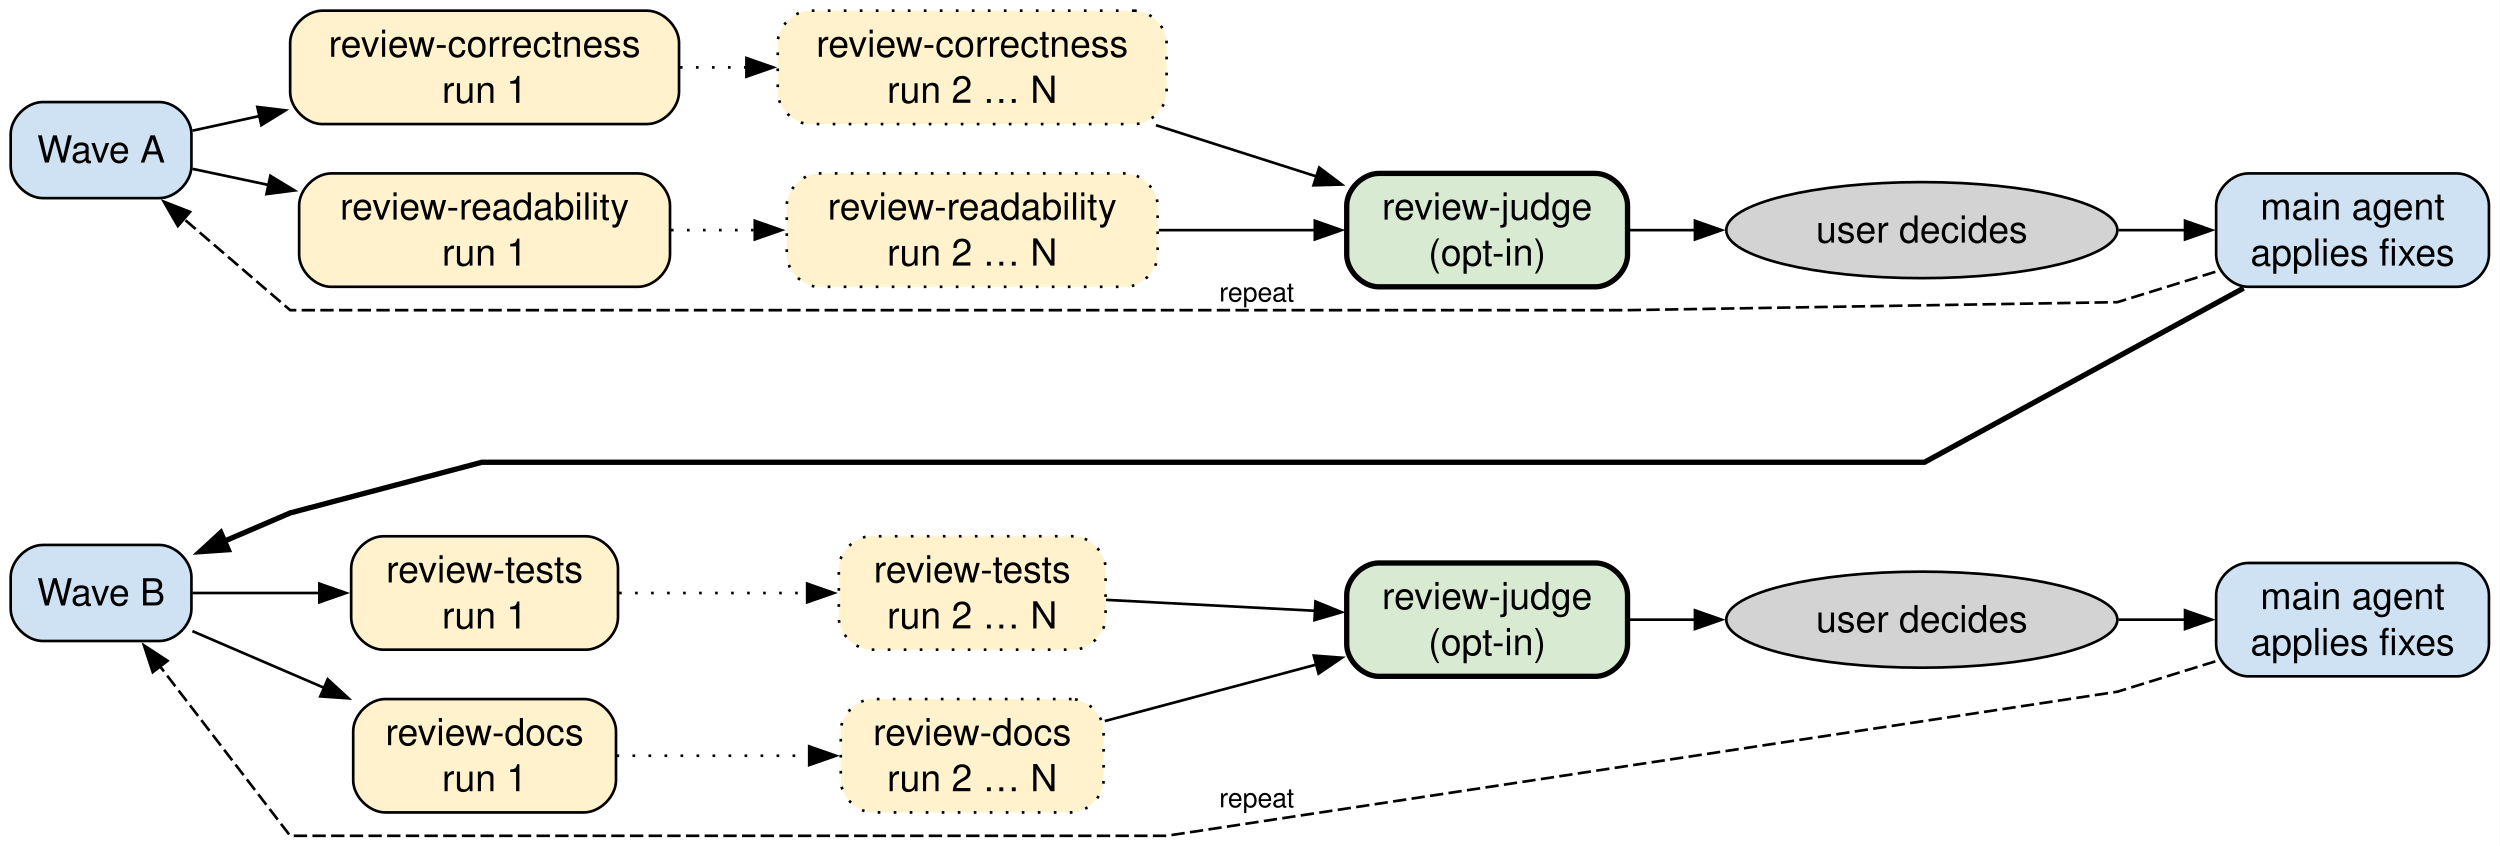
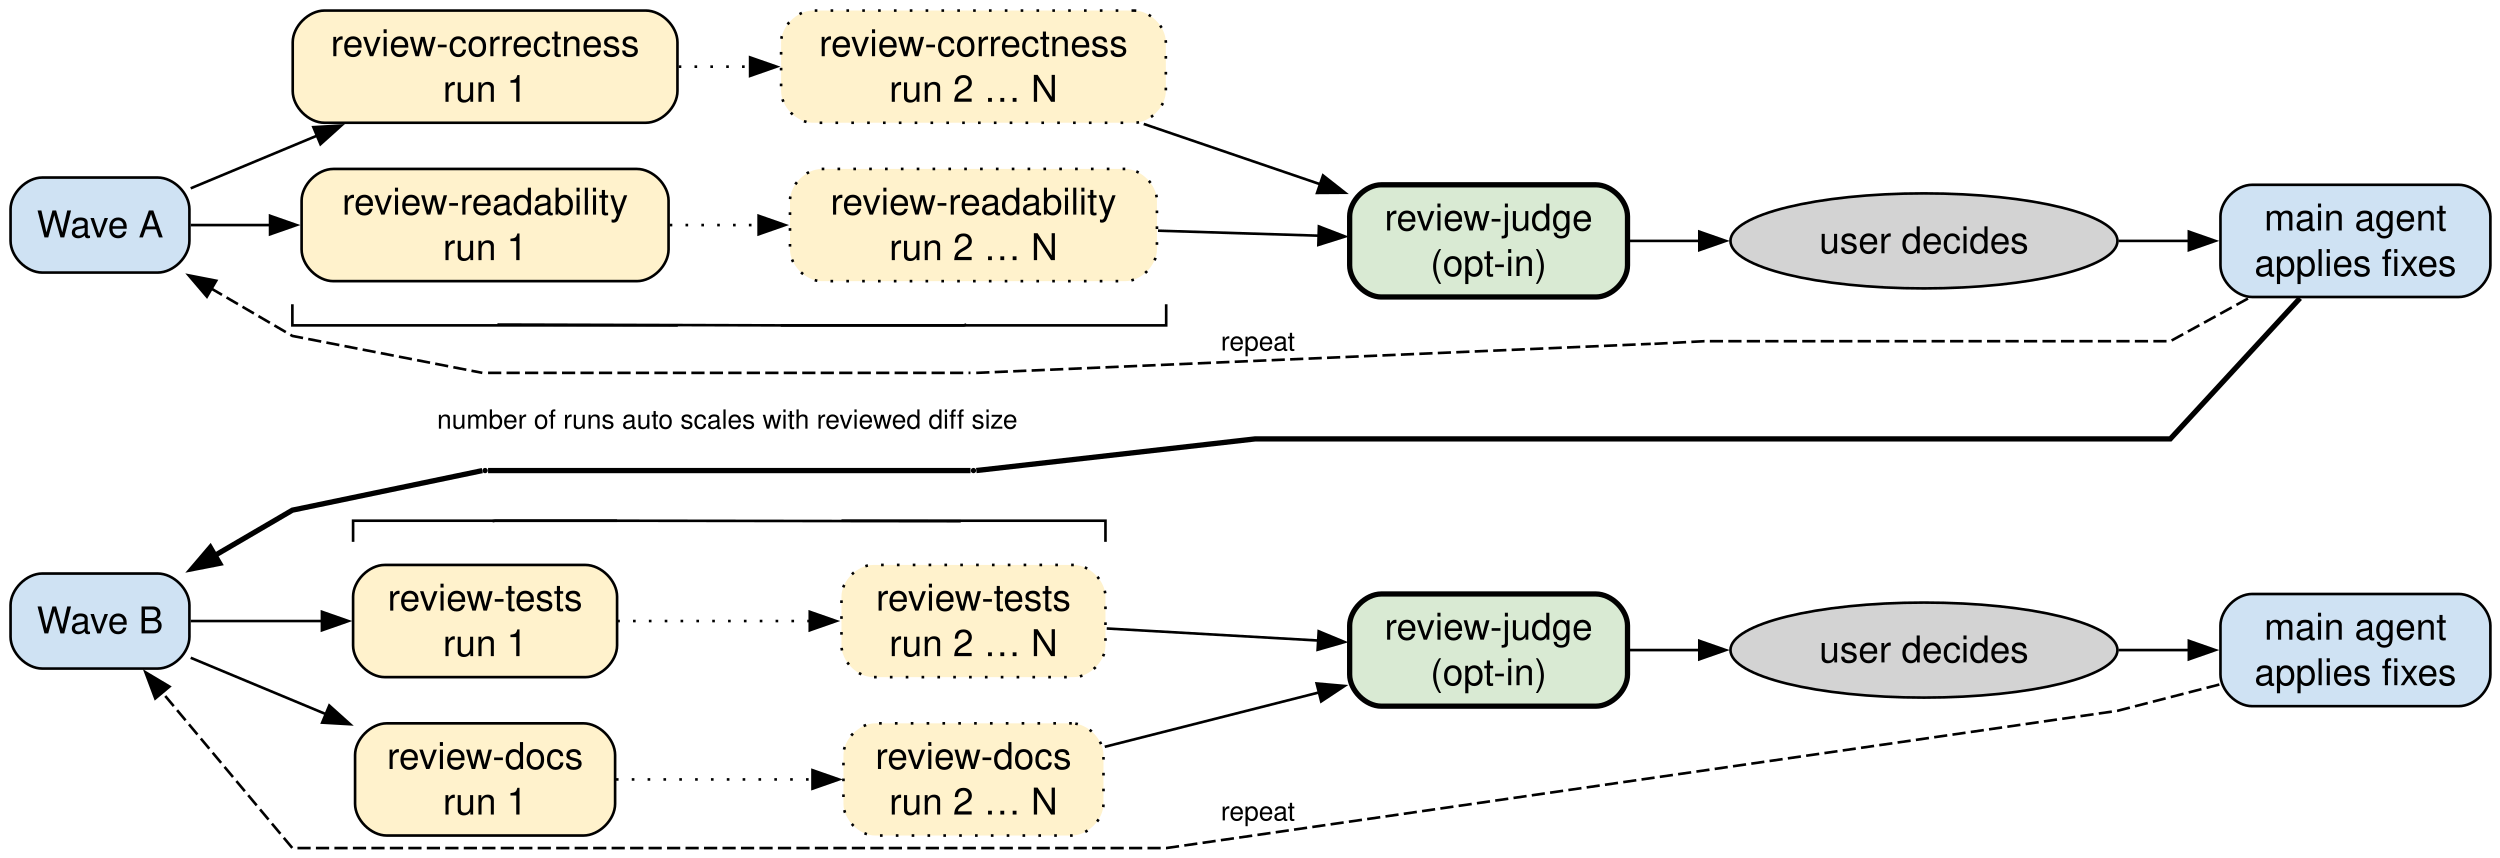
- <svg xmlns="http://www.w3.org/2000/svg" width="937pt" height="317pt" viewBox="0.00 0.00 937.00 317.00">
-   <g id="graph0" class="graph" transform="scale(1 1) rotate(0) translate(4 313.25)">
-     <polygon fill="white" stroke="none" points="-4,4 -4,-313.25 932.86,-313.25 932.86,4 -4,4" />
+ <svg xmlns="http://www.w3.org/2000/svg" width="947pt" height="325pt" viewBox="0.00 0.00 947.00 325.00">
+   <g id="graph0" class="graph" transform="scale(1 1) rotate(0) translate(4 321.25)">
+     <polygon fill="white" stroke="none" points="-4,4 -4,-321.25 943.36,-321.25 943.36,4 -4,4" />
    <g id="node1" class="node">
-       <path fill="#cfe2f3" stroke="black" d="M55.75,-275C55.75,-275 12,-275 12,-275 6,-275 0,-269 0,-263 0,-263 0,-251 0,-251 0,-245 6,-239 12,-239 12,-239 55.75,-239 55.75,-239 61.75,-239 67.75,-245 67.75,-251 67.75,-251 67.75,-263 67.75,-263 67.75,-269 61.75,-275 55.75,-275" />
-       <text xml:space="preserve" text-anchor="middle" x="33.88" y="-252.32" font-family="Helvetica,sans-Serif" font-size="14.00">Wave A</text>
+       <path fill="#cfe2f3" stroke="black" d="M55.75,-254C55.75,-254 12,-254 12,-254 6,-254 0,-248 0,-242 0,-242 0,-230 0,-230 0,-224 6,-218 12,-218 12,-218 55.75,-218 55.75,-218 61.75,-218 67.75,-224 67.75,-230 67.75,-230 67.75,-242 67.75,-242 67.75,-248 61.75,-254 55.75,-254" />
+       <text xml:space="preserve" text-anchor="middle" x="33.88" y="-231.32" font-family="Helvetica,sans-Serif" font-size="14.00">Wave A</text>
    </g>
    <g id="node5" class="node">
-       <path fill="#fff2cc" stroke="black" d="M238.5,-309.25C238.5,-309.25 116.75,-309.25 116.75,-309.25 110.75,-309.25 104.75,-303.25 104.75,-297.25 104.75,-297.25 104.75,-278.75 104.75,-278.75 104.75,-272.75 110.75,-266.75 116.75,-266.75 116.75,-266.75 238.5,-266.75 238.5,-266.75 244.5,-266.75 250.5,-272.75 250.5,-278.75 250.5,-278.75 250.5,-297.25 250.5,-297.25 250.5,-303.25 244.5,-309.25 238.5,-309.25" />
-       <text xml:space="preserve" text-anchor="middle" x="177.62" y="-291.95" font-family="Helvetica,sans-Serif" font-size="14.00">review-correctness</text>
-       <text xml:space="preserve" text-anchor="middle" x="177.62" y="-274.7" font-family="Helvetica,sans-Serif" font-size="14.00">run 1</text>
-     </g>
-     <g id="edge1" class="edge">
-       <path fill="none" stroke="black" d="M68.11,-264.27C75.9,-265.97 84.56,-267.87 93.48,-269.82" />
-       <polygon fill="black" stroke="black" points="92.45,-273.17 102.97,-271.89 93.95,-266.34 92.45,-273.17" />
+       <path fill="#fff2cc" stroke="black" d="M240.62,-317.25C240.62,-317.25 118.88,-317.25 118.88,-317.25 112.88,-317.25 106.88,-311.25 106.88,-305.25 106.88,-305.25 106.88,-286.75 106.88,-286.75 106.88,-280.75 112.88,-274.75 118.88,-274.75 118.88,-274.75 240.62,-274.75 240.62,-274.75 246.62,-274.75 252.62,-280.75 252.62,-286.75 252.62,-286.75 252.62,-305.25 252.62,-305.25 252.62,-311.25 246.62,-317.25 240.62,-317.25" />
+       <text xml:space="preserve" text-anchor="middle" x="179.75" y="-299.95" font-family="Helvetica,sans-Serif" font-size="14.00">review-correctness</text>
+       <text xml:space="preserve" text-anchor="middle" x="179.75" y="-282.7" font-family="Helvetica,sans-Serif" font-size="14.00">run 1</text>
+     </g>
+     <g id="edge21" class="edge">
+       <path fill="none" stroke="black" d="M68.24,-249.92C82.61,-255.91 99.89,-263.11 116.48,-270.03" />
+       <polygon fill="black" stroke="black" points="114.71,-273.08 125.28,-273.7 117.4,-266.62 114.71,-273.08" />
    </g>
    <g id="node6" class="node">
-       <path fill="#fff2cc" stroke="black" d="M235.12,-248.25C235.12,-248.25 120.12,-248.25 120.12,-248.25 114.12,-248.25 108.12,-242.25 108.12,-236.25 108.12,-236.25 108.12,-217.75 108.12,-217.75 108.12,-211.75 114.12,-205.75 120.12,-205.75 120.12,-205.75 235.12,-205.75 235.12,-205.75 241.12,-205.75 247.12,-211.75 247.12,-217.75 247.12,-217.75 247.12,-236.25 247.12,-236.25 247.12,-242.25 241.12,-248.25 235.12,-248.25" />
-       <text xml:space="preserve" text-anchor="middle" x="177.62" y="-230.95" font-family="Helvetica,sans-Serif" font-size="14.00">review-readability</text>
-       <text xml:space="preserve" text-anchor="middle" x="177.62" y="-213.7" font-family="Helvetica,sans-Serif" font-size="14.00">run 1</text>
-     </g>
-     <g id="edge2" class="edge">
-       <path fill="none" stroke="black" d="M68.11,-249.97C76.88,-248.11 86.74,-246.02 96.84,-243.88" />
-       <polygon fill="black" stroke="black" points="97.32,-247.36 106.38,-241.87 95.87,-240.51 97.32,-247.36" />
+       <path fill="#fff2cc" stroke="black" d="M237.25,-257.25C237.25,-257.25 122.25,-257.25 122.25,-257.25 116.25,-257.25 110.25,-251.25 110.25,-245.25 110.25,-245.25 110.25,-226.75 110.25,-226.75 110.25,-220.75 116.25,-214.75 122.25,-214.75 122.25,-214.75 237.25,-214.75 237.25,-214.75 243.25,-214.75 249.25,-220.75 249.25,-226.75 249.25,-226.75 249.25,-245.25 249.25,-245.25 249.25,-251.25 243.25,-257.25 237.25,-257.25" />
+       <text xml:space="preserve" text-anchor="middle" x="179.75" y="-239.95" font-family="Helvetica,sans-Serif" font-size="14.00">review-readability</text>
+       <text xml:space="preserve" text-anchor="middle" x="179.75" y="-222.7" font-family="Helvetica,sans-Serif" font-size="14.00">run 1</text>
+     </g>
+     <g id="edge22" class="edge">
+       <path fill="none" stroke="black" d="M68.24,-236C77.49,-236 87.93,-236 98.62,-236" />
+       <polygon fill="black" stroke="black" points="98.3,-239.5 108.3,-236 98.3,-232.5 98.3,-239.5" />
+     </g>
+     <g id="edge29" class="edge">
+       <path fill="none" stroke="black" stroke-dasharray="5,2" d="M75.77,-212.1C91.94,-202.65 106.75,-194 106.75,-194 106.75,-194 176.52,-180.43 178.7,-180.01" />
+       <polygon fill="black" stroke="black" points="74.37,-208.87 67.5,-216.94 77.9,-214.91 74.37,-208.87" />
    </g>
    <g id="node2" class="node">
-       <path fill="#cfe2f3" stroke="black" d="M55.75,-109C55.75,-109 12,-109 12,-109 6,-109 0,-103 0,-97 0,-97 0,-85 0,-85 0,-79 6,-73 12,-73 12,-73 55.75,-73 55.75,-73 61.75,-73 67.75,-79 67.75,-85 67.75,-85 67.75,-97 67.75,-97 67.75,-103 61.75,-109 55.75,-109" />
-       <text xml:space="preserve" text-anchor="middle" x="33.88" y="-86.33" font-family="Helvetica,sans-Serif" font-size="14.00">Wave B</text>
+       <path fill="#cfe2f3" stroke="black" d="M55.75,-104C55.75,-104 12,-104 12,-104 6,-104 0,-98 0,-92 0,-92 0,-80 0,-80 0,-74 6,-68 12,-68 12,-68 55.75,-68 55.75,-68 61.75,-68 67.75,-74 67.75,-80 67.75,-80 67.75,-92 67.75,-92 67.75,-98 61.75,-104 55.75,-104" />
+       <text xml:space="preserve" text-anchor="middle" x="33.88" y="-81.33" font-family="Helvetica,sans-Serif" font-size="14.00">Wave B</text>
+     </g>
+     <g id="node7" class="node">
+       <path fill="#fff2cc" stroke="black" d="M217.75,-107.25C217.75,-107.25 141.75,-107.25 141.75,-107.25 135.75,-107.25 129.75,-101.25 129.75,-95.25 129.75,-95.25 129.75,-76.75 129.75,-76.75 129.75,-70.75 135.75,-64.75 141.75,-64.75 141.75,-64.75 217.75,-64.75 217.75,-64.75 223.75,-64.75 229.75,-70.75 229.75,-76.75 229.75,-76.75 229.75,-95.25 229.75,-95.25 229.75,-101.25 223.75,-107.25 217.75,-107.25" />
+       <text xml:space="preserve" text-anchor="middle" x="179.75" y="-89.95" font-family="Helvetica,sans-Serif" font-size="14.00">review-tests</text>
+       <text xml:space="preserve" text-anchor="middle" x="179.75" y="-72.7" font-family="Helvetica,sans-Serif" font-size="14.00">run 1</text>
+     </g>
+     <g id="edge36" class="edge">
+       <path fill="none" stroke="black" d="M68.24,-86C83.16,-86 101.21,-86 118.36,-86" />
+       <polygon fill="black" stroke="black" points="117.95,-89.5 127.95,-86 117.95,-82.5 117.95,-89.5" />
+     </g>
+     <g id="node8" class="node">
+       <path fill="#fff2cc" stroke="black" d="M217,-47.25C217,-47.25 142.5,-47.25 142.5,-47.25 136.5,-47.25 130.5,-41.25 130.5,-35.25 130.5,-35.25 130.5,-16.75 130.5,-16.75 130.5,-10.75 136.5,-4.75 142.5,-4.75 142.5,-4.75 217,-4.75 217,-4.75 223,-4.75 229,-10.75 229,-16.75 229,-16.75 229,-35.25 229,-35.25 229,-41.25 223,-47.25 217,-47.25" />
+       <text xml:space="preserve" text-anchor="middle" x="179.75" y="-29.95" font-family="Helvetica,sans-Serif" font-size="14.00">review-docs</text>
+       <text xml:space="preserve" text-anchor="middle" x="179.75" y="-12.7" font-family="Helvetica,sans-Serif" font-size="14.00">run 1</text>
+     </g>
+     <g id="edge37" class="edge">
+       <path fill="none" stroke="black" d="M68.24,-72.08C83.58,-65.69 102.24,-57.91 119.82,-50.58" />
+       <polygon fill="black" stroke="black" points="120.74,-53.99 128.62,-46.91 118.04,-47.52 120.74,-53.99" />
+     </g>
+     <g id="node27" class="node">
+       <ellipse fill="black" stroke="black" stroke-width="0" cx="179.75" cy="-143" rx="1.01" ry="1.01" />
+     </g>
+     <g id="edge33" class="edge">
+       <path fill="none" stroke="black" stroke-width="2" d="M77.13,-110.69C92.76,-119.83 106.75,-128 106.75,-128 106.75,-128 176.52,-142.53 178.7,-142.99" />
+       <polygon fill="black" stroke="black" stroke-width="2" points="79.2,-107.85 68.8,-105.83 75.67,-113.89 79.2,-107.85" />
    </g>
    <g id="node3" class="node">
-       <path fill="#cfe2f3" stroke="black" d="M916.86,-248.25C916.86,-248.25 838.61,-248.25 838.61,-248.25 832.61,-248.25 826.61,-242.25 826.61,-236.25 826.61,-236.25 826.61,-217.75 826.61,-217.75 826.61,-211.75 832.61,-205.75 838.61,-205.75 838.61,-205.75 916.86,-205.75 916.86,-205.75 922.86,-205.75 928.86,-211.75 928.86,-217.75 928.86,-217.75 928.86,-236.25 928.86,-236.25 928.86,-242.25 922.86,-248.25 916.86,-248.25" />
-       <text xml:space="preserve" text-anchor="middle" x="877.73" y="-230.95" font-family="Helvetica,sans-Serif" font-size="14.00">main agent</text>
-       <text xml:space="preserve" text-anchor="middle" x="877.73" y="-213.7" font-family="Helvetica,sans-Serif" font-size="14.00">applies fixes</text>
-     </g>
-     <g id="edge10" class="edge">
-       <path fill="none" stroke="black" stroke-width="2" d="M79.87,-110.32C93.41,-116.13 104.75,-121 104.75,-121 104.75,-121 176.62,-140 176.62,-140 176.62,-140 176.62,-140 717.3,-140 717.3,-140 789.69,-179.5 836.91,-205.27" />
-       <polygon fill="black" stroke="black" stroke-width="2" points="81.53,-107.22 70.96,-106.49 78.76,-113.65 81.53,-107.22" />
-     </g>
-     <g id="node7" class="node">
-       <path fill="#fff2cc" stroke="black" d="M215.62,-112.25C215.62,-112.25 139.62,-112.25 139.62,-112.25 133.62,-112.25 127.62,-106.25 127.62,-100.25 127.62,-100.25 127.62,-81.75 127.62,-81.75 127.62,-75.75 133.62,-69.75 139.62,-69.75 139.62,-69.75 215.62,-69.75 215.62,-69.75 221.62,-69.75 227.62,-75.75 227.62,-81.75 227.62,-81.75 227.62,-100.25 227.62,-100.25 227.62,-106.25 221.62,-112.25 215.62,-112.25" />
-       <text xml:space="preserve" text-anchor="middle" x="177.62" y="-94.95" font-family="Helvetica,sans-Serif" font-size="14.00">review-tests</text>
-       <text xml:space="preserve" text-anchor="middle" x="177.62" y="-77.7" font-family="Helvetica,sans-Serif" font-size="14.00">run 1</text>
-     </g>
-     <g id="edge11" class="edge">
-       <path fill="none" stroke="black" d="M68.11,-91C82.4,-91 99.58,-91 116,-91" />
-       <polygon fill="black" stroke="black" points="115.69,-94.5 125.69,-91 115.69,-87.5 115.69,-94.5" />
-     </g>
-     <g id="node8" class="node">
-       <path fill="#fff2cc" stroke="black" d="M214.88,-51.25C214.88,-51.25 140.38,-51.25 140.38,-51.25 134.38,-51.25 128.38,-45.25 128.38,-39.25 128.38,-39.25 128.38,-20.75 128.38,-20.75 128.38,-14.75 134.38,-8.75 140.38,-8.75 140.38,-8.75 214.88,-8.75 214.88,-8.75 220.88,-8.75 226.88,-14.75 226.88,-20.75 226.88,-20.75 226.88,-39.25 226.88,-39.25 226.88,-45.25 220.88,-51.25 214.88,-51.25" />
-       <text xml:space="preserve" text-anchor="middle" x="177.62" y="-33.95" font-family="Helvetica,sans-Serif" font-size="14.00">review-docs</text>
-       <text xml:space="preserve" text-anchor="middle" x="177.62" y="-16.7" font-family="Helvetica,sans-Serif" font-size="14.00">run 1</text>
-     </g>
-     <g id="edge12" class="edge">
-       <path fill="none" stroke="black" d="M68.11,-76.7C82.88,-70.34 100.73,-62.66 117.64,-55.38" />
-       <polygon fill="black" stroke="black" points="118.83,-58.68 126.63,-51.51 116.06,-52.25 118.83,-58.68" />
-     </g>
-     <g id="edge9" class="edge">
-       <path fill="none" stroke="black" stroke-dasharray="5,2" d="M826.31,-211.37C807.04,-205.4 789.61,-200 789.61,-200 789.61,-200 606,-197 606,-197 606,-197 104.75,-197 104.75,-197 104.75,-197 83.71,-215.07 64.72,-231.38" />
-       <polygon fill="black" stroke="black" points="62.67,-228.52 57.37,-237.69 67.23,-233.83 62.67,-228.52" />
-       <text xml:space="preserve" text-anchor="middle" x="467" y="-200.25" font-family="Helvetica,sans-Serif" font-size="10.00">repeat</text>
+       <path fill="#cfe2f3" stroke="black" d="M927.36,-251.25C927.36,-251.25 849.11,-251.25 849.11,-251.25 843.11,-251.25 837.11,-245.25 837.11,-239.25 837.11,-239.25 837.11,-220.75 837.11,-220.75 837.11,-214.75 843.11,-208.75 849.11,-208.75 849.11,-208.75 927.36,-208.75 927.36,-208.75 933.36,-208.75 939.36,-214.75 939.36,-220.75 939.36,-220.75 939.36,-239.25 939.36,-239.25 939.36,-245.25 933.36,-251.25 927.36,-251.25" />
+       <text xml:space="preserve" text-anchor="middle" x="888.23" y="-233.95" font-family="Helvetica,sans-Serif" font-size="14.00">main agent</text>
+       <text xml:space="preserve" text-anchor="middle" x="888.23" y="-216.7" font-family="Helvetica,sans-Serif" font-size="14.00">applies fixes</text>
    </g>
    <g id="node4" class="node">
-       <path fill="#cfe2f3" stroke="black" d="M916.86,-102.25C916.86,-102.25 838.61,-102.25 838.61,-102.25 832.61,-102.25 826.61,-96.25 826.61,-90.25 826.61,-90.25 826.61,-71.75 826.61,-71.75 826.61,-65.75 832.61,-59.75 838.61,-59.75 838.61,-59.75 916.86,-59.75 916.86,-59.75 922.86,-59.75 928.86,-65.75 928.86,-71.75 928.86,-71.75 928.86,-90.25 928.86,-90.25 928.86,-96.25 922.86,-102.25 916.86,-102.25" />
-       <text xml:space="preserve" text-anchor="middle" x="877.73" y="-84.95" font-family="Helvetica,sans-Serif" font-size="14.00">main agent</text>
-       <text xml:space="preserve" text-anchor="middle" x="877.73" y="-67.7" font-family="Helvetica,sans-Serif" font-size="14.00">applies fixes</text>
+       <path fill="#cfe2f3" stroke="black" d="M927.36,-96.25C927.36,-96.25 849.11,-96.25 849.11,-96.25 843.11,-96.25 837.11,-90.25 837.11,-84.25 837.11,-84.25 837.11,-65.75 837.11,-65.75 837.11,-59.75 843.11,-53.75 849.11,-53.75 849.11,-53.75 927.36,-53.75 927.36,-53.75 933.36,-53.75 939.36,-59.75 939.36,-65.75 939.36,-65.75 939.36,-84.25 939.36,-84.25 939.36,-90.25 933.36,-96.25 927.36,-96.25" />
+       <text xml:space="preserve" text-anchor="middle" x="888.23" y="-78.95" font-family="Helvetica,sans-Serif" font-size="14.00">main agent</text>
+       <text xml:space="preserve" text-anchor="middle" x="888.23" y="-61.7" font-family="Helvetica,sans-Serif" font-size="14.00">applies fixes</text>
+     </g>
+     <g id="edge44" class="edge">
+       <path fill="none" stroke="black" stroke-dasharray="5,2" d="M836.68,-61.95C816.57,-56.76 798.11,-52 798.11,-52 798.11,-52 437.75,0 437.75,0 437.75,0 106.75,0 106.75,0 106.75,0 78.56,-33.73 57.49,-58.94" />
+       <polygon fill="black" stroke="black" points="54.82,-56.68 51.09,-66.6 60.19,-61.17 54.82,-56.68" />
+       <text xml:space="preserve" text-anchor="middle" x="472.5" y="-10.47" font-family="Helvetica,sans-Serif" font-size="10.00">repeat</text>
+     </g>
+     <g id="node9" class="node">
+       <path fill="#fff2cc" stroke="black" stroke-dasharray="1,5" d="M425.62,-317.25C425.62,-317.25 303.88,-317.25 303.88,-317.25 297.88,-317.25 291.88,-311.25 291.88,-305.25 291.88,-305.25 291.88,-286.75 291.88,-286.75 291.88,-280.75 297.88,-274.75 303.88,-274.75 303.88,-274.75 425.62,-274.75 425.62,-274.75 431.62,-274.75 437.62,-280.75 437.62,-286.75 437.62,-286.75 437.62,-305.25 437.62,-305.25 437.62,-311.25 431.62,-317.25 425.62,-317.25" />
+       <text xml:space="preserve" text-anchor="middle" x="364.75" y="-299.95" font-family="Helvetica,sans-Serif" font-size="14.00">review-correctness</text>
+       <text xml:space="preserve" text-anchor="middle" x="364.75" y="-282.7" font-family="Helvetica,sans-Serif" font-size="14.00">run 2 … N</text>
+     </g>
+     <g id="edge23" class="edge">
+       <path fill="none" stroke="black" stroke-dasharray="1,5" d="M253.08,-296C262,-296 271.17,-296 280.24,-296" />
+       <polygon fill="black" stroke="black" points="280.14,-299.5 290.14,-296 280.14,-292.5 280.14,-299.5" />
+     </g>
+     <g id="node10" class="node">
+       <path fill="#fff2cc" stroke="black" stroke-dasharray="1,5" d="M422.25,-257.25C422.25,-257.25 307.25,-257.25 307.25,-257.25 301.25,-257.25 295.25,-251.25 295.25,-245.25 295.25,-245.25 295.25,-226.75 295.25,-226.75 295.25,-220.75 301.25,-214.75 307.25,-214.75 307.25,-214.75 422.25,-214.75 422.25,-214.75 428.25,-214.75 434.25,-220.75 434.25,-226.75 434.25,-226.75 434.25,-245.25 434.25,-245.25 434.25,-251.25 428.25,-257.25 422.25,-257.25" />
+       <text xml:space="preserve" text-anchor="middle" x="364.75" y="-239.95" font-family="Helvetica,sans-Serif" font-size="14.00">review-readability</text>
+       <text xml:space="preserve" text-anchor="middle" x="364.75" y="-222.7" font-family="Helvetica,sans-Serif" font-size="14.00">run 2 … N</text>
+     </g>
+     <g id="edge24" class="edge">
+       <path fill="none" stroke="black" stroke-dasharray="1,5" d="M249.67,-236C260.77,-236 272.33,-236 283.66,-236" />
+       <polygon fill="black" stroke="black" points="283.37,-239.5 293.37,-236 283.37,-232.5 283.37,-239.5" />
+     </g>
+     <g id="node17" class="node">
+       <polyline fill="none" stroke="black" points="106.75,-206 106.75,-198 252.75,-198" />
+     </g>
+     <g id="node11" class="node">
+       <path fill="#fff2cc" stroke="black" stroke-dasharray="1,5" d="M402.75,-107.25C402.75,-107.25 326.75,-107.25 326.75,-107.25 320.75,-107.25 314.75,-101.25 314.75,-95.25 314.75,-95.25 314.75,-76.75 314.75,-76.75 314.75,-70.75 320.75,-64.75 326.75,-64.75 326.75,-64.75 402.75,-64.75 402.75,-64.75 408.75,-64.75 414.75,-70.75 414.75,-76.75 414.75,-76.75 414.75,-95.25 414.75,-95.25 414.75,-101.25 408.75,-107.25 402.75,-107.25" />
+       <text xml:space="preserve" text-anchor="middle" x="364.75" y="-89.95" font-family="Helvetica,sans-Serif" font-size="14.00">review-tests</text>
+       <text xml:space="preserve" text-anchor="middle" x="364.75" y="-72.7" font-family="Helvetica,sans-Serif" font-size="14.00">run 2 … N</text>
+     </g>
+     <g id="edge38" class="edge">
+       <path fill="none" stroke="black" stroke-dasharray="1,5" d="M229.79,-86C252.26,-86 279.13,-86 302.88,-86" />
+       <polygon fill="black" stroke="black" points="302.74,-89.5 312.74,-86 302.74,-82.5 302.74,-89.5" />
+     </g>
+     <g id="node12" class="node">
+       <path fill="#fff2cc" stroke="black" stroke-dasharray="1,5" d="M402,-47.25C402,-47.25 327.5,-47.25 327.5,-47.25 321.5,-47.25 315.5,-41.25 315.5,-35.25 315.5,-35.25 315.5,-16.75 315.5,-16.75 315.5,-10.75 321.5,-4.75 327.5,-4.75 327.5,-4.75 402,-4.75 402,-4.75 408,-4.75 414,-10.75 414,-16.75 414,-16.75 414,-35.25 414,-35.25 414,-41.25 408,-47.25 402,-47.25" />
+       <text xml:space="preserve" text-anchor="middle" x="364.75" y="-29.95" font-family="Helvetica,sans-Serif" font-size="14.00">review-docs</text>
+       <text xml:space="preserve" text-anchor="middle" x="364.75" y="-12.7" font-family="Helvetica,sans-Serif" font-size="14.00">run 2 … N</text>
+     </g>
+     <g id="edge39" class="edge">
+       <path fill="none" stroke="black" stroke-dasharray="1,5" d="M229.31,-26C252.25,-26 279.86,-26 304.07,-26" />
+       <polygon fill="black" stroke="black" points="303.77,-29.5 313.77,-26 303.77,-22.5 303.77,-29.5" />
+     </g>
+     <g id="node13" class="node">
+       <path fill="#d9ead3" stroke="black" stroke-width="2" d="M600.5,-251.25C600.5,-251.25 519.25,-251.25 519.25,-251.25 513.25,-251.25 507.25,-245.25 507.25,-239.25 507.25,-239.25 507.25,-220.75 507.25,-220.75 507.25,-214.75 513.25,-208.75 519.25,-208.75 519.25,-208.75 600.5,-208.75 600.5,-208.75 606.5,-208.75 612.5,-214.75 612.5,-220.75 612.5,-220.75 612.5,-239.25 612.5,-239.25 612.5,-245.25 606.5,-251.25 600.5,-251.25" />
+       <text xml:space="preserve" text-anchor="middle" x="559.88" y="-233.95" font-family="Helvetica,sans-Serif" font-size="14.00">review-judge</text>
+       <text xml:space="preserve" text-anchor="middle" x="559.88" y="-216.7" font-family="Helvetica,sans-Serif" font-size="14.00">(opt-in)</text>
+     </g>
+     <g id="edge25" class="edge">
+       <path fill="none" stroke="black" d="M429.25,-274.3C450.79,-266.94 474.82,-258.72 496.29,-251.39" />
+       <polygon fill="black" stroke="black" points="497.16,-254.79 505.49,-248.24 494.9,-248.17 497.16,-254.79" />
+     </g>
+     <g id="edge26" class="edge">
+       <path fill="none" stroke="black" d="M434.65,-233.86C454.58,-233.24 476.21,-232.57 495.76,-231.96" />
+       <polygon fill="black" stroke="black" points="495.6,-235.47 505.49,-231.66 495.39,-228.47 495.6,-235.47" />
+     </g>
+     <g id="node18" class="node">
+       <polyline fill="none" stroke="black" points="291.75,-198 437.75,-198 437.75,-206" />
+     </g>
+     <g id="node14" class="node">
+       <path fill="#d9ead3" stroke="black" stroke-width="2" d="M600.5,-96.25C600.5,-96.25 519.25,-96.25 519.25,-96.25 513.25,-96.25 507.25,-90.25 507.25,-84.25 507.25,-84.25 507.25,-65.75 507.25,-65.75 507.25,-59.75 513.25,-53.75 519.25,-53.75 519.25,-53.75 600.5,-53.75 600.5,-53.75 606.5,-53.75 612.5,-59.75 612.5,-65.75 612.5,-65.75 612.5,-84.25 612.5,-84.25 612.5,-90.25 606.5,-96.25 600.5,-96.25" />
+       <text xml:space="preserve" text-anchor="middle" x="559.88" y="-78.95" font-family="Helvetica,sans-Serif" font-size="14.00">review-judge</text>
+       <text xml:space="preserve" text-anchor="middle" x="559.88" y="-61.7" font-family="Helvetica,sans-Serif" font-size="14.00">(opt-in)</text>
+     </g>
+     <g id="edge40" class="edge">
+       <path fill="none" stroke="black" d="M415.23,-83.18C439.67,-81.79 469.43,-80.09 495.51,-78.61" />
+       <polygon fill="black" stroke="black" points="495.52,-82.11 505.31,-78.05 495.12,-75.13 495.52,-82.11" />
+     </g>
+     <g id="edge41" class="edge">
+       <path fill="none" stroke="black" d="M414.48,-38.36C439.12,-44.62 469.32,-52.28 495.72,-58.98" />
+       <polygon fill="black" stroke="black" points="494.75,-62.34 505.3,-61.41 496.47,-55.56 494.75,-62.34" />
+     </g>
+     <g id="node15" class="node">
+       <ellipse fill="lightgrey" stroke="black" cx="724.8" cy="-230" rx="73.3" ry="18" />
+       <text xml:space="preserve" text-anchor="middle" x="724.8" y="-225.32" font-family="Helvetica,sans-Serif" font-size="14.00">user decides</text>
+     </g>
+     <g id="edge27" class="edge">
+       <path fill="none" stroke="black" d="M612.87,-230C621.55,-230 630.74,-230 639.97,-230" />
+       <polygon fill="black" stroke="black" points="639.7,-233.5 649.7,-230 639.7,-226.5 639.7,-233.5" />
+     </g>
+     <g id="node16" class="node">
+       <ellipse fill="lightgrey" stroke="black" cx="724.8" cy="-75" rx="73.3" ry="18" />
+       <text xml:space="preserve" text-anchor="middle" x="724.8" y="-70.33" font-family="Helvetica,sans-Serif" font-size="14.00">user decides</text>
+     </g>
+     <g id="edge42" class="edge">
+       <path fill="none" stroke="black" d="M612.87,-75C621.55,-75 630.74,-75 639.97,-75" />
+       <polygon fill="black" stroke="black" points="639.7,-78.5 649.7,-75 639.7,-71.5 639.7,-78.5" />
+     </g>
+     <g id="edge28" class="edge">
+       <path fill="none" stroke="black" d="M798.49,-230C807.45,-230 816.55,-230 825.33,-230" />
+       <polygon fill="black" stroke="black" points="825.14,-233.5 835.14,-230 825.14,-226.5 825.14,-233.5" />
+     </g>
+     <g id="edge43" class="edge">
+       <path fill="none" stroke="black" d="M798.49,-75C807.45,-75 816.55,-75 825.33,-75" />
+       <polygon fill="black" stroke="black" points="825.14,-78.5 835.14,-75 825.14,-71.5 825.14,-78.5" />
+     </g>
+     <g id="edge17" class="edge">
+       <path fill="none" stroke="black" d="M184.44,-198.31C184.44,-198.31 291.75,-198 291.75,-198 291.75,-198 361.06,-198 361.06,-198 361.06,-198 362.06,-198.31 362.06,-198.31" />
+     </g>
+     <g id="node19" class="node">
+       <polyline fill="none" stroke="black" points="229.75,-124 129.75,-124 129.75,-116" />
+     </g>
+     <g id="node20" class="node">
+       <polyline fill="none" stroke="black" points="414.75,-116 414.75,-124 314.75,-124" />
+     </g>
+     <g id="edge18" class="edge">
+       <path fill="none" stroke="black" d="M182.57,-123.82C182.57,-123.82 183.57,-124 183.57,-124 183.57,-124 229.75,-124 229.75,-124 229.75,-124 359.93,-123.82 359.93,-123.82" />
+     </g>
+     <g id="edge30" class="edge">
+       <path fill="none" stroke="black" stroke-dasharray="5,2" d="M180.88,-180C186.34,-180 358.25,-180 363.62,-180" />
+     </g>
+     <g id="edge31" class="edge">
+       <path fill="none" stroke="black" stroke-dasharray="5,2" d="M365.8,-180C369.67,-180.17 613.69,-190.66 621.32,-190.99" />
+       <text xml:space="preserve" text-anchor="middle" x="472.5" y="-188.49" font-family="Helvetica,sans-Serif" font-size="10.00">repeat</text>
+     </g>
+     <g id="edge32" class="edge">
+       <path fill="none" stroke="black" stroke-dasharray="5,2" d="M622.71,-191.01C624.8,-191.12 641.5,-192 641.5,-192 641.5,-192 641.5,-192 818.11,-192 818.11,-192 832.3,-199.8 847.83,-208.34" />
    </g>
    <g id="edge19" class="edge">
-       <path fill="none" stroke="black" stroke-dasharray="5,2" d="M826.31,-65.37C807.04,-59.4 789.61,-54 789.61,-54 789.61,-54 433.25,0 433.25,0 433.25,0 104.75,0 104.75,0 104.75,0 76.49,-36.8 55.91,-63.6" />
-       <polygon fill="black" stroke="black" points="53.25,-61.32 49.94,-71.38 58.8,-65.58 53.25,-61.32" />
-       <text xml:space="preserve" text-anchor="middle" x="467" y="-10.7" font-family="Helvetica,sans-Serif" font-size="10.00">repeat</text>
-     </g>
-     <g id="node9" class="node">
-       <path fill="#fff2cc" stroke="black" stroke-dasharray="1,5" d="M421.25,-309.25C421.25,-309.25 299.5,-309.25 299.5,-309.25 293.5,-309.25 287.5,-303.25 287.5,-297.25 287.5,-297.25 287.5,-278.75 287.5,-278.75 287.5,-272.75 293.5,-266.75 299.5,-266.75 299.5,-266.75 421.25,-266.75 421.25,-266.75 427.25,-266.75 433.25,-272.75 433.25,-278.75 433.25,-278.75 433.25,-297.25 433.25,-297.25 433.25,-303.25 427.25,-309.25 421.25,-309.25" />
-       <text xml:space="preserve" text-anchor="middle" x="360.38" y="-291.95" font-family="Helvetica,sans-Serif" font-size="14.00">review-correctness</text>
-       <text xml:space="preserve" text-anchor="middle" x="360.38" y="-274.7" font-family="Helvetica,sans-Serif" font-size="14.00">run 2 … N</text>
-     </g>
-     <g id="edge3" class="edge">
-       <path fill="none" stroke="black" stroke-dasharray="1,5" d="M250.84,-288C259.09,-288 267.55,-288 275.93,-288" />
-       <polygon fill="black" stroke="black" points="275.76,-291.5 285.76,-288 275.76,-284.5 275.76,-291.5" />
-     </g>
-     <g id="node10" class="node">
-       <path fill="#fff2cc" stroke="black" stroke-dasharray="1,5" d="M417.88,-248.25C417.88,-248.25 302.88,-248.25 302.88,-248.25 296.88,-248.25 290.88,-242.25 290.88,-236.25 290.88,-236.25 290.88,-217.75 290.88,-217.75 290.88,-211.75 296.88,-205.75 302.88,-205.75 302.88,-205.75 417.88,-205.75 417.88,-205.75 423.88,-205.75 429.88,-211.75 429.88,-217.75 429.88,-217.75 429.88,-236.25 429.88,-236.25 429.88,-242.25 423.88,-248.25 417.88,-248.25" />
-       <text xml:space="preserve" text-anchor="middle" x="360.38" y="-230.95" font-family="Helvetica,sans-Serif" font-size="14.00">review-readability</text>
-       <text xml:space="preserve" text-anchor="middle" x="360.38" y="-213.7" font-family="Helvetica,sans-Serif" font-size="14.00">run 2 … N</text>
-     </g>
-     <g id="edge4" class="edge">
-       <path fill="none" stroke="black" stroke-dasharray="1,5" d="M247.47,-227C257.8,-227 268.53,-227 279.08,-227" />
-       <polygon fill="black" stroke="black" points="278.9,-230.5 288.9,-227 278.9,-223.5 278.9,-230.5" />
-     </g>
-     <g id="node11" class="node">
-       <path fill="#fff2cc" stroke="black" stroke-dasharray="1,5" d="M398.38,-112.25C398.38,-112.25 322.38,-112.25 322.38,-112.25 316.38,-112.25 310.38,-106.25 310.38,-100.25 310.38,-100.25 310.38,-81.75 310.38,-81.75 310.38,-75.75 316.38,-69.75 322.38,-69.75 322.38,-69.75 398.38,-69.75 398.38,-69.75 404.38,-69.75 410.38,-75.75 410.38,-81.75 410.38,-81.75 410.38,-100.25 410.38,-100.25 410.38,-106.25 404.38,-112.25 398.38,-112.25" />
-       <text xml:space="preserve" text-anchor="middle" x="360.38" y="-94.95" font-family="Helvetica,sans-Serif" font-size="14.00">review-tests</text>
-       <text xml:space="preserve" text-anchor="middle" x="360.38" y="-77.7" font-family="Helvetica,sans-Serif" font-size="14.00">run 2 … N</text>
-     </g>
-     <g id="edge13" class="edge">
-       <path fill="none" stroke="black" stroke-dasharray="1,5" d="M228.02,-91C249.83,-91 275.69,-91 298.68,-91" />
-       <polygon fill="black" stroke="black" points="298.53,-94.5 308.53,-91 298.53,-87.5 298.53,-94.5" />
-     </g>
-     <g id="node12" class="node">
-       <path fill="#fff2cc" stroke="black" stroke-dasharray="1,5" d="M397.62,-51.25C397.62,-51.25 323.12,-51.25 323.12,-51.25 317.12,-51.25 311.12,-45.25 311.12,-39.25 311.12,-39.25 311.12,-20.75 311.12,-20.75 311.12,-14.75 317.12,-8.75 323.12,-8.75 323.12,-8.75 397.62,-8.75 397.62,-8.75 403.62,-8.75 409.62,-14.75 409.62,-20.75 409.62,-20.75 409.62,-39.25 409.62,-39.25 409.62,-45.25 403.62,-51.25 397.62,-51.25" />
-       <text xml:space="preserve" text-anchor="middle" x="360.38" y="-33.95" font-family="Helvetica,sans-Serif" font-size="14.00">review-docs</text>
-       <text xml:space="preserve" text-anchor="middle" x="360.38" y="-16.7" font-family="Helvetica,sans-Serif" font-size="14.00">run 2 … N</text>
-     </g>
-     <g id="edge14" class="edge">
-       <path fill="none" stroke="black" stroke-dasharray="1,5" d="M227.06,-30C249.35,-30 276.01,-30 299.54,-30" />
-       <polygon fill="black" stroke="black" points="299.29,-33.5 309.29,-30 299.29,-26.5 299.29,-33.5" />
-     </g>
-     <g id="node13" class="node">
-       <path fill="#d9ead3" stroke="black" stroke-width="2" d="M594,-248.25C594,-248.25 512.75,-248.25 512.75,-248.25 506.75,-248.25 500.75,-242.25 500.75,-236.25 500.75,-236.25 500.75,-217.75 500.75,-217.75 500.75,-211.75 506.75,-205.75 512.75,-205.75 512.75,-205.75 594,-205.75 594,-205.75 600,-205.75 606,-211.75 606,-217.75 606,-217.75 606,-236.25 606,-236.25 606,-242.25 600,-248.25 594,-248.25" />
-       <text xml:space="preserve" text-anchor="middle" x="553.38" y="-230.95" font-family="Helvetica,sans-Serif" font-size="14.00">review-judge</text>
-       <text xml:space="preserve" text-anchor="middle" x="553.38" y="-213.7" font-family="Helvetica,sans-Serif" font-size="14.00">(opt-in)</text>
-     </g>
-     <g id="edge5" class="edge">
-       <path fill="none" stroke="black" d="M429.25,-266.32C448.88,-260.05 470.22,-253.24 489.53,-247.07" />
-       <polygon fill="black" stroke="black" points="490.43,-250.46 498.89,-244.08 488.3,-243.79 490.43,-250.46" />
-     </g>
-     <g id="edge6" class="edge">
-       <path fill="none" stroke="black" d="M430.33,-227C449.44,-227 470.1,-227 488.88,-227" />
-       <polygon fill="black" stroke="black" points="488.8,-230.5 498.8,-227 488.8,-223.5 488.8,-230.5" />
-     </g>
-     <g id="node14" class="node">
-       <path fill="#d9ead3" stroke="black" stroke-width="2" d="M594,-102.25C594,-102.25 512.75,-102.25 512.75,-102.25 506.75,-102.25 500.75,-96.25 500.75,-90.25 500.75,-90.25 500.75,-71.75 500.75,-71.75 500.75,-65.75 506.75,-59.75 512.75,-59.75 512.75,-59.75 594,-59.75 594,-59.75 600,-59.75 606,-65.75 606,-71.75 606,-71.75 606,-90.25 606,-90.25 606,-96.25 600,-102.25 594,-102.25" />
-       <text xml:space="preserve" text-anchor="middle" x="553.38" y="-84.95" font-family="Helvetica,sans-Serif" font-size="14.00">review-judge</text>
-       <text xml:space="preserve" text-anchor="middle" x="553.38" y="-67.7" font-family="Helvetica,sans-Serif" font-size="14.00">(opt-in)</text>
-     </g>
-     <g id="edge15" class="edge">
-       <path fill="none" stroke="black" d="M410.56,-88.42C434.43,-87.18 463.39,-85.66 488.9,-84.32" />
-       <polygon fill="black" stroke="black" points="489.03,-87.82 498.84,-83.8 488.67,-80.83 489.03,-87.82" />
-     </g>
-     <g id="edge16" class="edge">
-       <path fill="none" stroke="black" d="M410.07,-43C434.24,-49.46 463.74,-57.33 489.59,-64.24" />
-       <polygon fill="black" stroke="black" points="488.4,-67.54 498.96,-66.74 490.2,-60.78 488.4,-67.54" />
-     </g>
-     <g id="node15" class="node">
-       <ellipse fill="lightgrey" stroke="black" cx="716.3" cy="-227" rx="73.3" ry="18" />
-       <text xml:space="preserve" text-anchor="middle" x="716.3" y="-222.32" font-family="Helvetica,sans-Serif" font-size="14.00">user decides</text>
-     </g>
-     <g id="edge7" class="edge">
-       <path fill="none" stroke="black" d="M606.18,-227C614.29,-227 622.85,-227 631.47,-227" />
-       <polygon fill="black" stroke="black" points="631.27,-230.5 641.27,-227 631.27,-223.5 631.27,-230.5" />
-     </g>
-     <g id="node16" class="node">
-       <ellipse fill="lightgrey" stroke="black" cx="716.3" cy="-81" rx="73.3" ry="18" />
-       <text xml:space="preserve" text-anchor="middle" x="716.3" y="-76.33" font-family="Helvetica,sans-Serif" font-size="14.00">user decides</text>
-     </g>
-     <g id="edge17" class="edge">
-       <path fill="none" stroke="black" d="M606.18,-81C614.29,-81 622.85,-81 631.47,-81" />
-       <polygon fill="black" stroke="black" points="631.27,-84.5 641.27,-81 631.27,-77.5 631.27,-84.5" />
-     </g>
-     <g id="edge8" class="edge">
-       <path fill="none" stroke="black" d="M790.02,-227C798.39,-227 806.87,-227 815.08,-227" />
-       <polygon fill="black" stroke="black" points="814.95,-230.5 824.95,-227 814.95,-223.5 814.95,-230.5" />
-     </g>
-     <g id="edge18" class="edge">
-       <path fill="none" stroke="black" d="M790.02,-81C798.39,-81 806.87,-81 815.08,-81" />
-       <polygon fill="black" stroke="black" points="814.95,-84.5 824.95,-81 814.95,-77.5 814.95,-84.5" />
+       <path fill="none" stroke="none" d="M180.82,-162C183.49,-162 266.32,-162 271.5,-162" />
+       <text xml:space="preserve" text-anchor="middle" x="271.5" y="-158.88" font-family="Helvetica,sans-Serif" font-size="10.00">number of runs auto scales with reviewed diff size</text>
+     </g>
+     <g id="node28" class="node">
+       <ellipse fill="black" stroke="black" stroke-width="0" cx="364.75" cy="-143" rx="1.01" ry="1.01" />
+     </g>
+     <g id="edge34" class="edge">
+       <path fill="none" stroke="black" stroke-width="2" d="M180.88,-143C186.34,-143 358.25,-143 363.62,-143" />
+     </g>
+     <g id="edge35" class="edge">
+       <path fill="none" stroke="black" stroke-width="2" d="M365.83,-143.01C369.03,-143.37 471.5,-155 471.5,-155 471.5,-155 471.5,-155 818.11,-155 818.11,-155 846.83,-186.16 867.24,-208.31" />
    </g>
  </g>
</svg>
